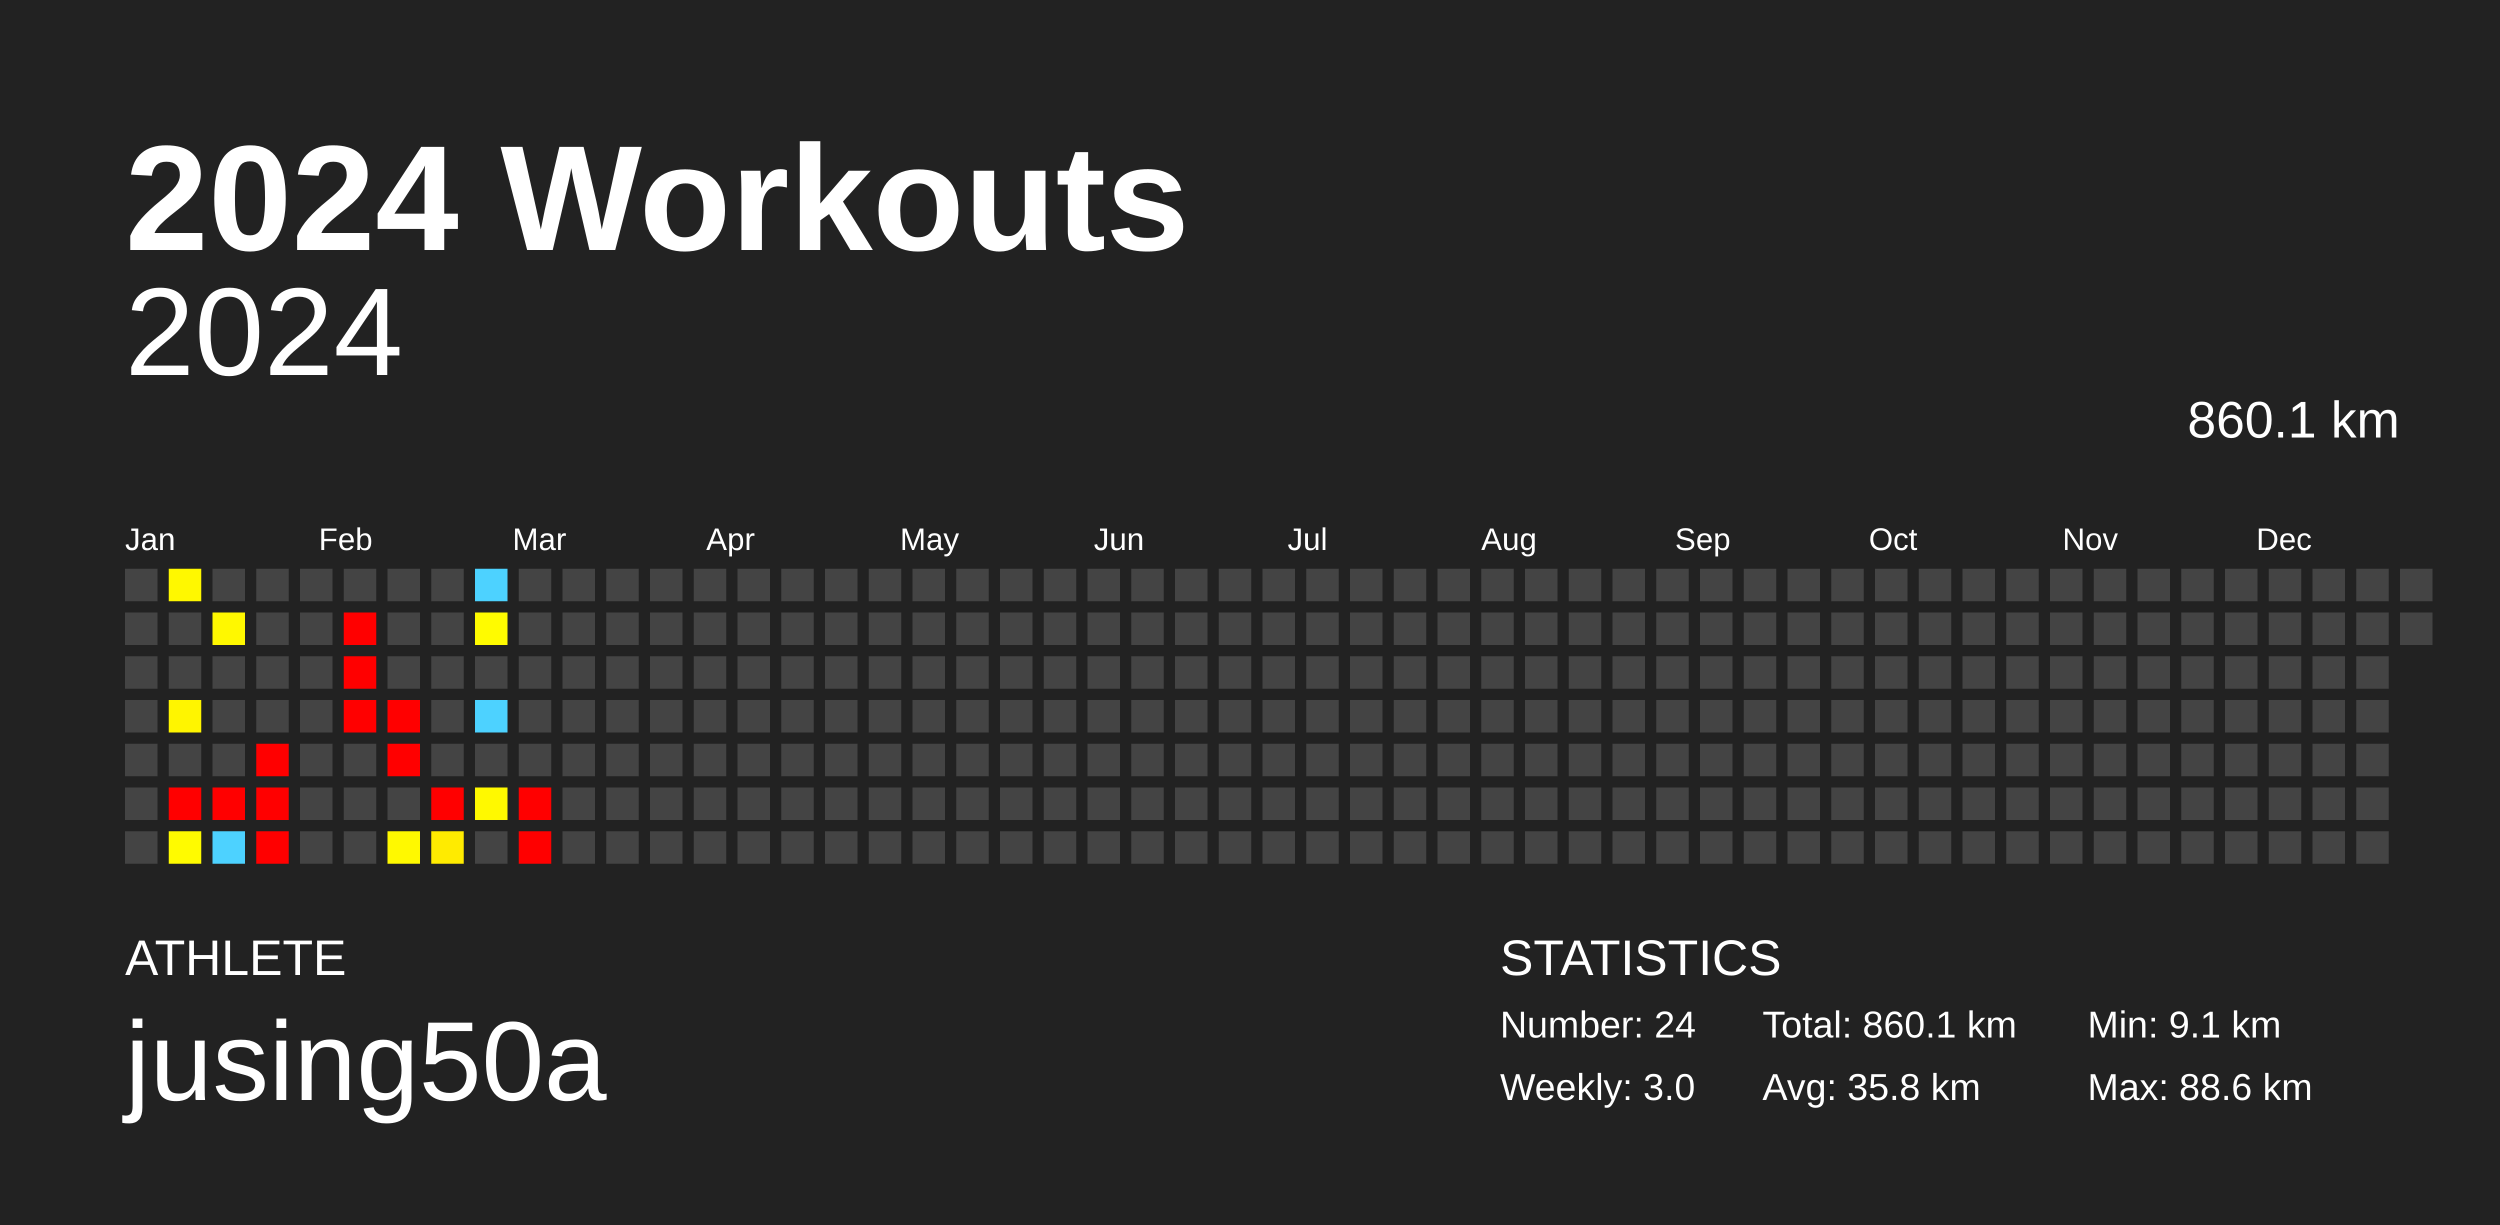
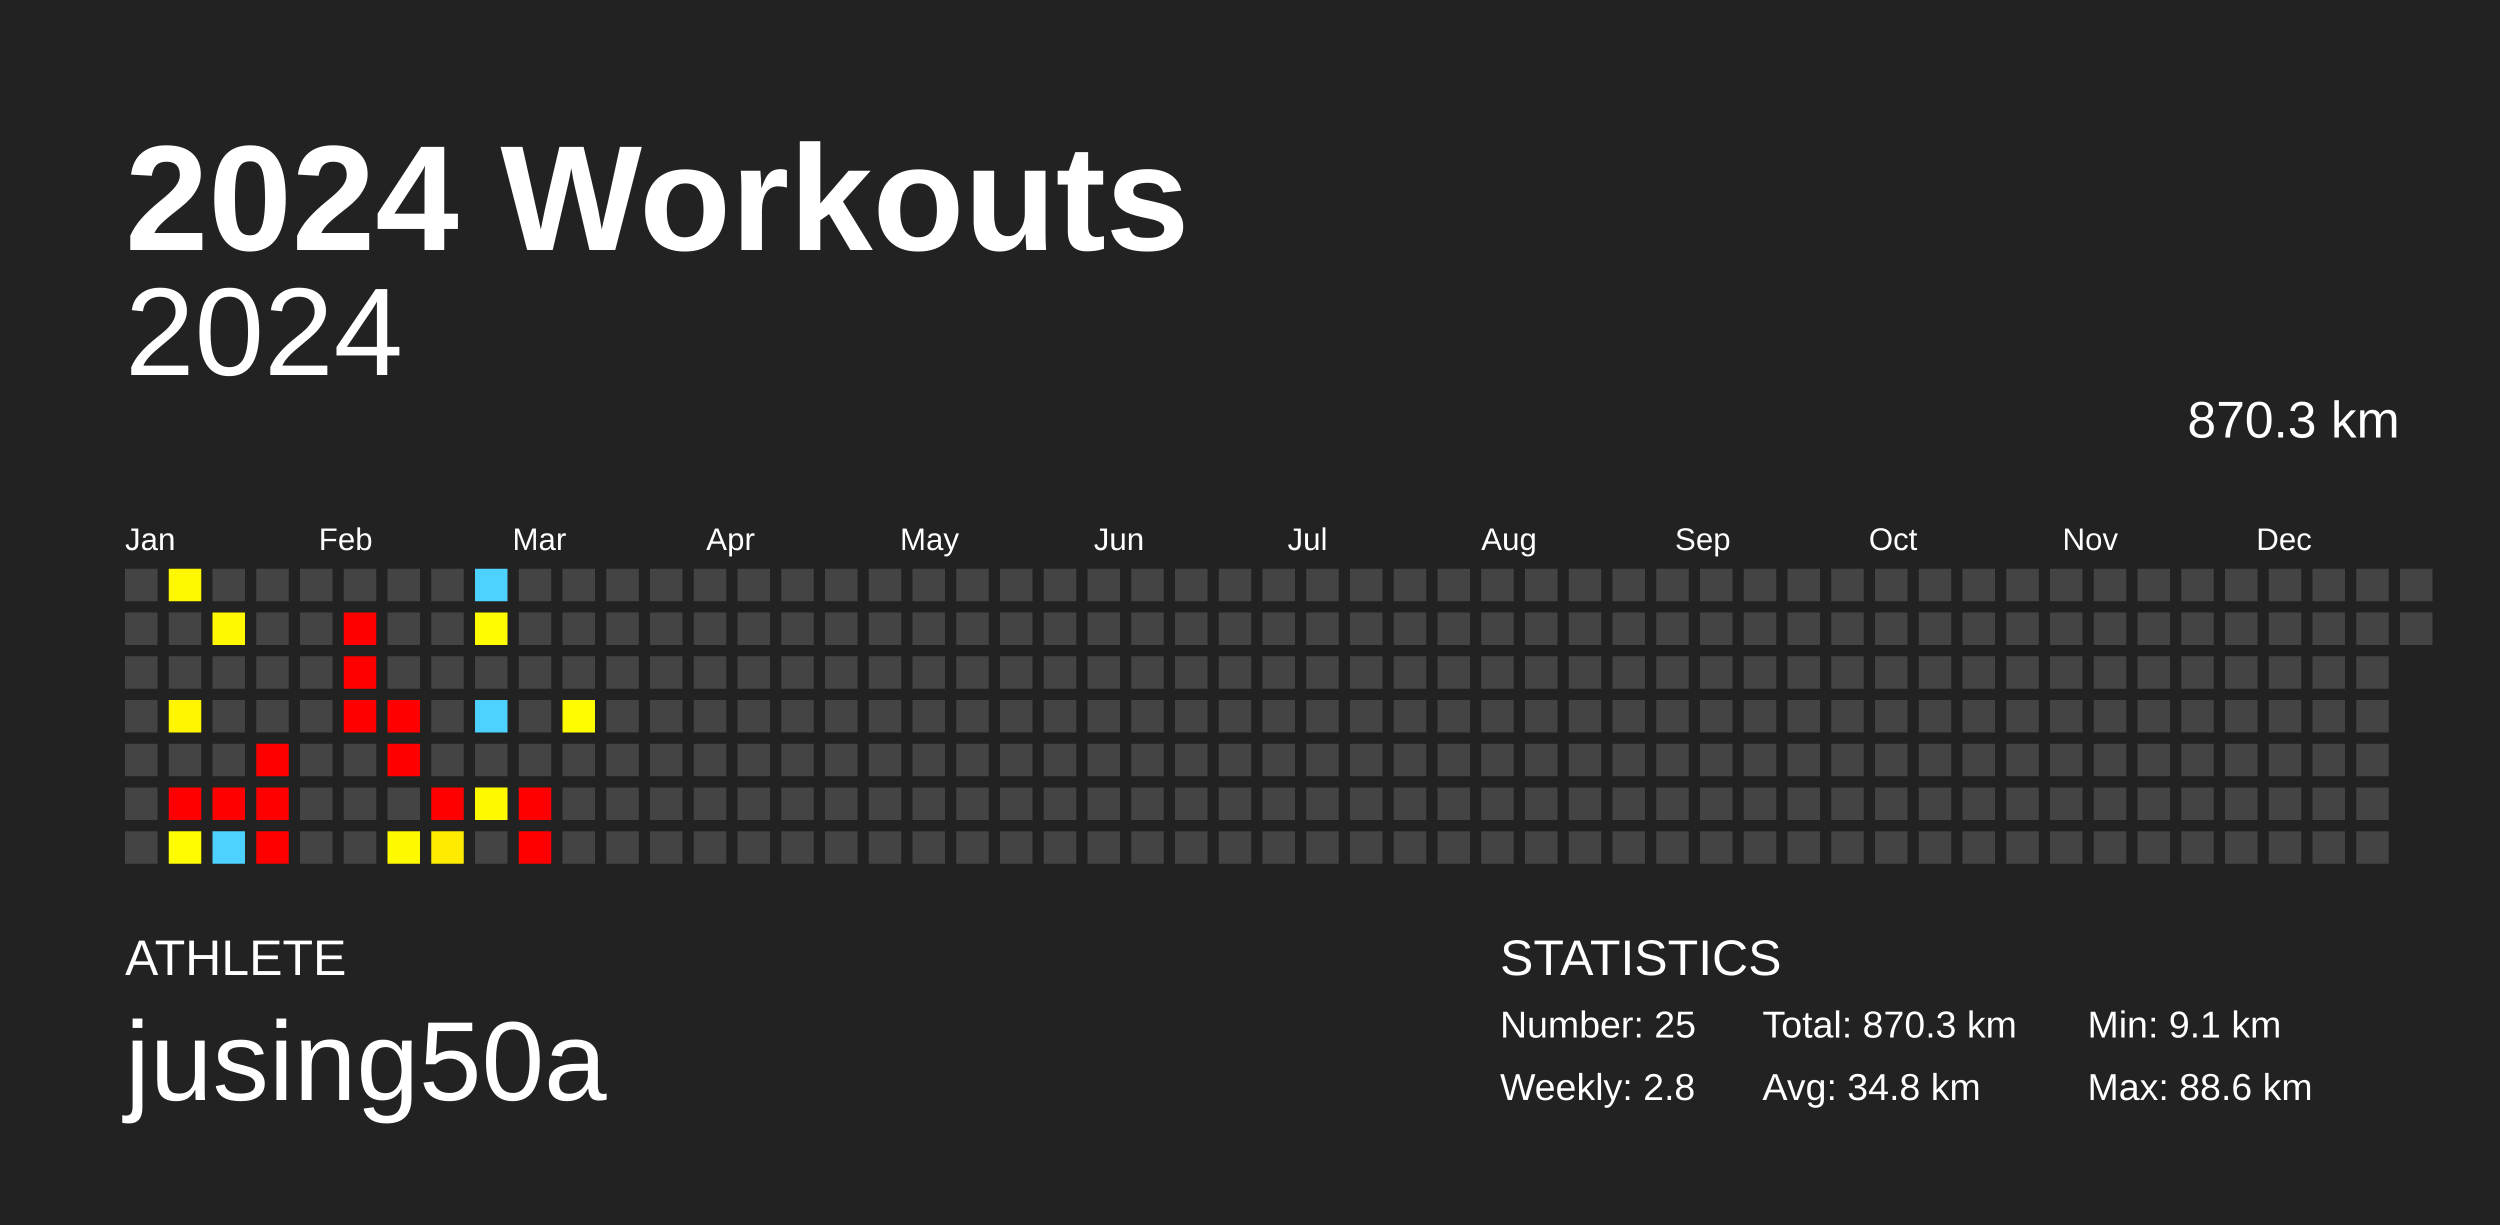
<svg xmlns="http://www.w3.org/2000/svg" baseProfile="full" height="98mm" version="1.1" viewBox="0,0,200,98" width="200mm">
  <defs />
  <rect fill="#222222" height="98" width="200" x="0" y="0" />
  <text fill="#FFFFFF" style="font-size:12px; font-family:Arial; font-weight:bold;" x="10" y="20">2024 Workouts</text>
  <text fill="#FFFFFF" style="font-size:4px; font-family:Arial" x="10" y="78">ATHLETE</text>
  <text fill="#FFFFFF" style="font-size:9px; font-family:Arial" x="10" y="88">jusing50a</text>
  <text fill="#FFFFFF" style="font-size:4px; font-family:Arial" x="120" y="78">STATISTICS</text>
-   <text fill="#FFFFFF" style="font-size:3px; font-family:Arial" x="120" y="83">Number: 24</text>
-   <text fill="#FFFFFF" style="font-size:3px; font-family:Arial" x="120" y="88">Weekly: 3.0</text>
-   <text fill="#FFFFFF" style="font-size:3px; font-family:Arial" x="141" y="83">Total: 860.1 km</text>
-   <text fill="#FFFFFF" style="font-size:3px; font-family:Arial" x="141" y="88">Avg: 35.8 km</text>
+   <text fill="#FFFFFF" style="font-size:3px; font-family:Arial" x="120" y="83">Number: 25</text>
+   <text fill="#FFFFFF" style="font-size:3px; font-family:Arial" x="120" y="88">Weekly: 2.8</text>
+   <text fill="#FFFFFF" style="font-size:3px; font-family:Arial" x="141" y="83">Total: 870.3 km</text>
+   <text fill="#FFFFFF" style="font-size:3px; font-family:Arial" x="141" y="88">Avg: 34.8 km</text>
  <text fill="#FFFFFF" style="font-size:3px; font-family:Arial" x="167" y="83">Min: 9.1 km</text>
  <text fill="#FFFFFF" style="font-size:3px; font-family:Arial" x="167" y="88">Max: 88.6 km</text>
  <text alignment-baseline="hanging" fill="#FFFFFF" style="font-size:10.0px; font-family:Arial;" x="10" y="30">2024</text>
-   <text alignment-baseline="hanging" fill="#FFFFFF" style="font-size:4.125px; font-family:Arial;" x="175" y="35">860.1 km</text>
+   <text alignment-baseline="hanging" fill="#FFFFFF" style="font-size:4.125px; font-family:Arial;" x="175" y="35">870.3 km</text>
  <text fill="#FFFFFF" style="font-size:2.5px; font-family:Arial" x="10.0" y="44">Jan</text>
  <text fill="#FFFFFF" style="font-size:2.5px; font-family:Arial" x="25.5" y="44">Feb</text>
  <text fill="#FFFFFF" style="font-size:2.5px; font-family:Arial" x="41.0" y="44">Mar</text>
  <text fill="#FFFFFF" style="font-size:2.5px; font-family:Arial" x="56.5" y="44">Apr</text>
  <text fill="#FFFFFF" style="font-size:2.5px; font-family:Arial" x="72.0" y="44">May</text>
  <text fill="#FFFFFF" style="font-size:2.5px; font-family:Arial" x="87.5" y="44">Jun</text>
  <text fill="#FFFFFF" style="font-size:2.5px; font-family:Arial" x="103.0" y="44">Jul</text>
  <text fill="#FFFFFF" style="font-size:2.5px; font-family:Arial" x="118.5" y="44">Aug</text>
  <text fill="#FFFFFF" style="font-size:2.5px; font-family:Arial" x="134.0" y="44">Sep</text>
  <text fill="#FFFFFF" style="font-size:2.5px; font-family:Arial" x="149.5" y="44">Oct</text>
  <text fill="#FFFFFF" style="font-size:2.5px; font-family:Arial" x="165.0" y="44">Nov</text>
  <text fill="#FFFFFF" style="font-size:2.5px; font-family:Arial" x="180.5" y="44">Dec</text>
  <rect fill="#444444" height="2.6" width="2.6" x="10.0" y="45.5" />
  <rect fill="#444444" height="2.6" width="2.6" x="10.0" y="49.0" />
  <rect fill="#444444" height="2.6" width="2.6" x="10.0" y="52.5" />
  <rect fill="#444444" height="2.6" width="2.6" x="10.0" y="56.0" />
  <rect fill="#444444" height="2.6" width="2.6" x="10.0" y="59.5" />
  <rect fill="#444444" height="2.6" width="2.6" x="10.0" y="63.0" />
  <rect fill="#444444" height="2.6" width="2.6" x="10.0" y="66.5" />
  <rect fill="#fff800" height="2.6" width="2.6" x="13.5" y="45.5" />
  <rect fill="#444444" height="2.6" width="2.6" x="13.5" y="49.0" />
  <rect fill="#444444" height="2.6" width="2.6" x="13.5" y="52.5" />
  <rect fill="#fff500" height="2.6" width="2.6" x="13.5" y="56.0" />
  <rect fill="#444444" height="2.6" width="2.6" x="13.5" y="59.5" />
  <rect fill="red" height="2.6" width="2.6" x="13.5" y="63.0" />
  <rect fill="#fffb00" height="2.6" width="2.6" x="13.5" y="66.5" />
  <rect fill="#444444" height="2.6" width="2.6" x="17.0" y="45.5" />
  <rect fill="#fff800" height="2.6" width="2.6" x="17.0" y="49.0" />
  <rect fill="#444444" height="2.6" width="2.6" x="17.0" y="52.5" />
  <rect fill="#444444" height="2.6" width="2.6" x="17.0" y="56.0" />
  <rect fill="#444444" height="2.6" width="2.6" x="17.0" y="59.5" />
  <rect fill="red" height="2.6" width="2.6" x="17.0" y="63.0" />
  <rect fill="#4dd2ff" height="2.6" width="2.6" x="17.0" y="66.5" />
  <rect fill="#444444" height="2.6" width="2.6" x="20.5" y="45.5" />
  <rect fill="#444444" height="2.6" width="2.6" x="20.5" y="49.0" />
  <rect fill="#444444" height="2.6" width="2.6" x="20.5" y="52.5" />
  <rect fill="#444444" height="2.6" width="2.6" x="20.5" y="56.0" />
  <rect fill="red" height="2.6" width="2.6" x="20.5" y="59.5" />
  <rect fill="red" height="2.6" width="2.6" x="20.5" y="63.0" />
  <rect fill="red" height="2.6" width="2.6" x="20.5" y="66.5" />
  <rect fill="#444444" height="2.6" width="2.6" x="24.0" y="45.5" />
  <rect fill="#444444" height="2.6" width="2.6" x="24.0" y="49.0" />
  <rect fill="#444444" height="2.6" width="2.6" x="24.0" y="52.5" />
  <rect fill="#444444" height="2.6" width="2.6" x="24.0" y="56.0" />
  <rect fill="#444444" height="2.6" width="2.6" x="24.0" y="59.5" />
  <rect fill="#444444" height="2.6" width="2.6" x="24.0" y="63.0" />
  <rect fill="#444444" height="2.6" width="2.6" x="24.0" y="66.5" />
  <rect fill="#444444" height="2.6" width="2.6" x="27.5" y="45.5" />
  <rect fill="red" height="2.6" width="2.6" x="27.5" y="49.0" />
  <rect fill="red" height="2.6" width="2.6" x="27.5" y="52.5" />
  <rect fill="red" height="2.6" width="2.6" x="27.5" y="56.0" />
  <rect fill="#444444" height="2.6" width="2.6" x="27.5" y="59.5" />
  <rect fill="#444444" height="2.6" width="2.6" x="27.5" y="63.0" />
  <rect fill="#444444" height="2.6" width="2.6" x="27.5" y="66.5" />
  <rect fill="#444444" height="2.6" width="2.6" x="31.0" y="45.5" />
  <rect fill="#444444" height="2.6" width="2.6" x="31.0" y="49.0" />
  <rect fill="#444444" height="2.6" width="2.6" x="31.0" y="52.5" />
  <rect fill="red" height="2.6" width="2.6" x="31.0" y="56.0" />
  <rect fill="red" height="2.6" width="2.6" x="31.0" y="59.5" />
  <rect fill="#444444" height="2.6" width="2.6" x="31.0" y="63.0" />
  <rect fill="#fff900" height="2.6" width="2.6" x="31.0" y="66.5" />
  <rect fill="#444444" height="2.6" width="2.6" x="34.5" y="45.5" />
  <rect fill="#444444" height="2.6" width="2.6" x="34.5" y="49.0" />
  <rect fill="#444444" height="2.6" width="2.6" x="34.5" y="52.5" />
  <rect fill="#444444" height="2.6" width="2.6" x="34.5" y="56.0" />
  <rect fill="#444444" height="2.6" width="2.6" x="34.5" y="59.5" />
  <rect fill="red" height="2.6" width="2.6" x="34.5" y="63.0" />
  <rect fill="#ffeb00" height="2.6" width="2.6" x="34.5" y="66.5" />
  <rect fill="#4dd2ff" height="2.6" width="2.6" x="38.0" y="45.5" />
  <rect fill="#fffb00" height="2.6" width="2.6" x="38.0" y="49.0" />
  <rect fill="#444444" height="2.6" width="2.6" x="38.0" y="52.5" />
  <rect fill="#4dd2ff" height="2.6" width="2.6" x="38.0" y="56.0" />
  <rect fill="#444444" height="2.6" width="2.6" x="38.0" y="59.5" />
  <rect fill="#fff900" height="2.6" width="2.6" x="38.0" y="63.0" />
  <rect fill="#444444" height="2.6" width="2.6" x="38.0" y="66.5" />
  <rect fill="#444444" height="2.6" width="2.6" x="41.5" y="45.5" />
  <rect fill="#444444" height="2.6" width="2.6" x="41.5" y="49.0" />
  <rect fill="#444444" height="2.6" width="2.6" x="41.5" y="52.5" />
  <rect fill="#444444" height="2.6" width="2.6" x="41.5" y="56.0" />
  <rect fill="#444444" height="2.6" width="2.6" x="41.5" y="59.5" />
  <rect fill="red" height="2.6" width="2.6" x="41.5" y="63.0" />
  <rect fill="red" height="2.6" width="2.6" x="41.5" y="66.5" />
  <rect fill="#444444" height="2.6" width="2.6" x="45.0" y="45.5" />
  <rect fill="#444444" height="2.6" width="2.6" x="45.0" y="49.0" />
  <rect fill="#444444" height="2.6" width="2.6" x="45.0" y="52.5" />
-   <rect fill="#444444" height="2.6" width="2.6" x="45.0" y="56.0" />
+   <rect fill="#fffc00" height="2.6" width="2.6" x="45.0" y="56.0" />
  <rect fill="#444444" height="2.6" width="2.6" x="45.0" y="59.5" />
  <rect fill="#444444" height="2.6" width="2.6" x="45.0" y="63.0" />
  <rect fill="#444444" height="2.6" width="2.6" x="45.0" y="66.5" />
  <rect fill="#444444" height="2.6" width="2.6" x="48.5" y="45.5" />
  <rect fill="#444444" height="2.6" width="2.6" x="48.5" y="49.0" />
  <rect fill="#444444" height="2.6" width="2.6" x="48.5" y="52.5" />
  <rect fill="#444444" height="2.6" width="2.6" x="48.5" y="56.0" />
  <rect fill="#444444" height="2.6" width="2.6" x="48.5" y="59.5" />
  <rect fill="#444444" height="2.6" width="2.6" x="48.5" y="63.0" />
  <rect fill="#444444" height="2.6" width="2.6" x="48.5" y="66.5" />
  <rect fill="#444444" height="2.6" width="2.6" x="52.0" y="45.5" />
  <rect fill="#444444" height="2.6" width="2.6" x="52.0" y="49.0" />
  <rect fill="#444444" height="2.6" width="2.6" x="52.0" y="52.5" />
  <rect fill="#444444" height="2.6" width="2.6" x="52.0" y="56.0" />
  <rect fill="#444444" height="2.6" width="2.6" x="52.0" y="59.5" />
  <rect fill="#444444" height="2.6" width="2.6" x="52.0" y="63.0" />
  <rect fill="#444444" height="2.6" width="2.6" x="52.0" y="66.5" />
  <rect fill="#444444" height="2.6" width="2.6" x="55.5" y="45.5" />
  <rect fill="#444444" height="2.6" width="2.6" x="55.5" y="49.0" />
  <rect fill="#444444" height="2.6" width="2.6" x="55.5" y="52.5" />
  <rect fill="#444444" height="2.6" width="2.6" x="55.5" y="56.0" />
  <rect fill="#444444" height="2.6" width="2.6" x="55.5" y="59.5" />
  <rect fill="#444444" height="2.6" width="2.6" x="55.5" y="63.0" />
  <rect fill="#444444" height="2.6" width="2.6" x="55.5" y="66.5" />
  <rect fill="#444444" height="2.6" width="2.6" x="59.0" y="45.5" />
  <rect fill="#444444" height="2.6" width="2.6" x="59.0" y="49.0" />
  <rect fill="#444444" height="2.6" width="2.6" x="59.0" y="52.5" />
  <rect fill="#444444" height="2.6" width="2.6" x="59.0" y="56.0" />
  <rect fill="#444444" height="2.6" width="2.6" x="59.0" y="59.5" />
  <rect fill="#444444" height="2.6" width="2.6" x="59.0" y="63.0" />
  <rect fill="#444444" height="2.6" width="2.6" x="59.0" y="66.5" />
  <rect fill="#444444" height="2.6" width="2.6" x="62.5" y="45.5" />
  <rect fill="#444444" height="2.6" width="2.6" x="62.5" y="49.0" />
  <rect fill="#444444" height="2.6" width="2.6" x="62.5" y="52.5" />
  <rect fill="#444444" height="2.6" width="2.6" x="62.5" y="56.0" />
  <rect fill="#444444" height="2.6" width="2.6" x="62.5" y="59.5" />
  <rect fill="#444444" height="2.6" width="2.6" x="62.5" y="63.0" />
  <rect fill="#444444" height="2.6" width="2.6" x="62.5" y="66.5" />
  <rect fill="#444444" height="2.6" width="2.6" x="66.0" y="45.5" />
  <rect fill="#444444" height="2.6" width="2.6" x="66.0" y="49.0" />
  <rect fill="#444444" height="2.6" width="2.6" x="66.0" y="52.5" />
  <rect fill="#444444" height="2.6" width="2.6" x="66.0" y="56.0" />
  <rect fill="#444444" height="2.6" width="2.6" x="66.0" y="59.5" />
  <rect fill="#444444" height="2.6" width="2.6" x="66.0" y="63.0" />
  <rect fill="#444444" height="2.6" width="2.6" x="66.0" y="66.5" />
  <rect fill="#444444" height="2.6" width="2.6" x="69.5" y="45.5" />
  <rect fill="#444444" height="2.6" width="2.6" x="69.5" y="49.0" />
  <rect fill="#444444" height="2.6" width="2.6" x="69.5" y="52.5" />
  <rect fill="#444444" height="2.6" width="2.6" x="69.5" y="56.0" />
  <rect fill="#444444" height="2.6" width="2.6" x="69.5" y="59.5" />
  <rect fill="#444444" height="2.6" width="2.6" x="69.5" y="63.0" />
  <rect fill="#444444" height="2.6" width="2.6" x="69.5" y="66.5" />
  <rect fill="#444444" height="2.6" width="2.6" x="73.0" y="45.5" />
  <rect fill="#444444" height="2.6" width="2.6" x="73.0" y="49.0" />
  <rect fill="#444444" height="2.6" width="2.6" x="73.0" y="52.5" />
  <rect fill="#444444" height="2.6" width="2.6" x="73.0" y="56.0" />
  <rect fill="#444444" height="2.6" width="2.6" x="73.0" y="59.5" />
  <rect fill="#444444" height="2.6" width="2.6" x="73.0" y="63.0" />
  <rect fill="#444444" height="2.6" width="2.6" x="73.0" y="66.5" />
  <rect fill="#444444" height="2.6" width="2.6" x="76.5" y="45.5" />
  <rect fill="#444444" height="2.6" width="2.6" x="76.5" y="49.0" />
  <rect fill="#444444" height="2.6" width="2.6" x="76.5" y="52.5" />
  <rect fill="#444444" height="2.6" width="2.6" x="76.5" y="56.0" />
  <rect fill="#444444" height="2.6" width="2.6" x="76.5" y="59.5" />
  <rect fill="#444444" height="2.6" width="2.6" x="76.5" y="63.0" />
  <rect fill="#444444" height="2.6" width="2.6" x="76.5" y="66.5" />
  <rect fill="#444444" height="2.6" width="2.6" x="80.0" y="45.5" />
  <rect fill="#444444" height="2.6" width="2.6" x="80.0" y="49.0" />
  <rect fill="#444444" height="2.6" width="2.6" x="80.0" y="52.5" />
  <rect fill="#444444" height="2.6" width="2.6" x="80.0" y="56.0" />
  <rect fill="#444444" height="2.6" width="2.6" x="80.0" y="59.5" />
  <rect fill="#444444" height="2.6" width="2.6" x="80.0" y="63.0" />
  <rect fill="#444444" height="2.6" width="2.6" x="80.0" y="66.5" />
  <rect fill="#444444" height="2.6" width="2.6" x="83.5" y="45.5" />
  <rect fill="#444444" height="2.6" width="2.6" x="83.5" y="49.0" />
  <rect fill="#444444" height="2.6" width="2.6" x="83.5" y="52.5" />
  <rect fill="#444444" height="2.6" width="2.6" x="83.5" y="56.0" />
  <rect fill="#444444" height="2.6" width="2.6" x="83.5" y="59.5" />
  <rect fill="#444444" height="2.6" width="2.6" x="83.5" y="63.0" />
  <rect fill="#444444" height="2.6" width="2.6" x="83.5" y="66.5" />
  <rect fill="#444444" height="2.6" width="2.6" x="87.0" y="45.5" />
  <rect fill="#444444" height="2.6" width="2.6" x="87.0" y="49.0" />
  <rect fill="#444444" height="2.6" width="2.6" x="87.0" y="52.5" />
  <rect fill="#444444" height="2.6" width="2.6" x="87.0" y="56.0" />
  <rect fill="#444444" height="2.6" width="2.6" x="87.0" y="59.5" />
  <rect fill="#444444" height="2.6" width="2.6" x="87.0" y="63.0" />
  <rect fill="#444444" height="2.6" width="2.6" x="87.0" y="66.5" />
  <rect fill="#444444" height="2.6" width="2.6" x="90.5" y="45.5" />
  <rect fill="#444444" height="2.6" width="2.6" x="90.5" y="49.0" />
  <rect fill="#444444" height="2.6" width="2.6" x="90.5" y="52.5" />
  <rect fill="#444444" height="2.6" width="2.6" x="90.5" y="56.0" />
  <rect fill="#444444" height="2.6" width="2.6" x="90.5" y="59.5" />
  <rect fill="#444444" height="2.6" width="2.6" x="90.5" y="63.0" />
  <rect fill="#444444" height="2.6" width="2.6" x="90.5" y="66.5" />
  <rect fill="#444444" height="2.6" width="2.6" x="94.0" y="45.5" />
  <rect fill="#444444" height="2.6" width="2.6" x="94.0" y="49.0" />
  <rect fill="#444444" height="2.6" width="2.6" x="94.0" y="52.5" />
  <rect fill="#444444" height="2.6" width="2.6" x="94.0" y="56.0" />
  <rect fill="#444444" height="2.6" width="2.6" x="94.0" y="59.5" />
  <rect fill="#444444" height="2.6" width="2.6" x="94.0" y="63.0" />
  <rect fill="#444444" height="2.6" width="2.6" x="94.0" y="66.5" />
  <rect fill="#444444" height="2.6" width="2.6" x="97.5" y="45.5" />
  <rect fill="#444444" height="2.6" width="2.6" x="97.5" y="49.0" />
  <rect fill="#444444" height="2.6" width="2.6" x="97.5" y="52.5" />
  <rect fill="#444444" height="2.6" width="2.6" x="97.5" y="56.0" />
  <rect fill="#444444" height="2.6" width="2.6" x="97.5" y="59.5" />
  <rect fill="#444444" height="2.6" width="2.6" x="97.5" y="63.0" />
  <rect fill="#444444" height="2.6" width="2.6" x="97.5" y="66.5" />
  <rect fill="#444444" height="2.6" width="2.6" x="101.0" y="45.5" />
  <rect fill="#444444" height="2.6" width="2.6" x="101.0" y="49.0" />
  <rect fill="#444444" height="2.6" width="2.6" x="101.0" y="52.5" />
  <rect fill="#444444" height="2.6" width="2.6" x="101.0" y="56.0" />
  <rect fill="#444444" height="2.6" width="2.6" x="101.0" y="59.5" />
  <rect fill="#444444" height="2.6" width="2.6" x="101.0" y="63.0" />
  <rect fill="#444444" height="2.6" width="2.6" x="101.0" y="66.5" />
  <rect fill="#444444" height="2.6" width="2.6" x="104.5" y="45.5" />
  <rect fill="#444444" height="2.6" width="2.6" x="104.5" y="49.0" />
  <rect fill="#444444" height="2.6" width="2.6" x="104.5" y="52.5" />
  <rect fill="#444444" height="2.6" width="2.6" x="104.5" y="56.0" />
  <rect fill="#444444" height="2.6" width="2.6" x="104.5" y="59.5" />
  <rect fill="#444444" height="2.6" width="2.6" x="104.5" y="63.0" />
  <rect fill="#444444" height="2.6" width="2.6" x="104.5" y="66.5" />
  <rect fill="#444444" height="2.6" width="2.6" x="108.0" y="45.5" />
  <rect fill="#444444" height="2.6" width="2.6" x="108.0" y="49.0" />
  <rect fill="#444444" height="2.6" width="2.6" x="108.0" y="52.5" />
  <rect fill="#444444" height="2.6" width="2.6" x="108.0" y="56.0" />
  <rect fill="#444444" height="2.6" width="2.6" x="108.0" y="59.5" />
  <rect fill="#444444" height="2.6" width="2.6" x="108.0" y="63.0" />
  <rect fill="#444444" height="2.6" width="2.6" x="108.0" y="66.5" />
  <rect fill="#444444" height="2.6" width="2.6" x="111.5" y="45.5" />
  <rect fill="#444444" height="2.6" width="2.6" x="111.5" y="49.0" />
  <rect fill="#444444" height="2.6" width="2.6" x="111.5" y="52.5" />
  <rect fill="#444444" height="2.6" width="2.6" x="111.5" y="56.0" />
  <rect fill="#444444" height="2.6" width="2.6" x="111.5" y="59.5" />
  <rect fill="#444444" height="2.6" width="2.6" x="111.5" y="63.0" />
  <rect fill="#444444" height="2.6" width="2.6" x="111.5" y="66.5" />
  <rect fill="#444444" height="2.6" width="2.6" x="115.0" y="45.5" />
  <rect fill="#444444" height="2.6" width="2.6" x="115.0" y="49.0" />
  <rect fill="#444444" height="2.6" width="2.6" x="115.0" y="52.5" />
  <rect fill="#444444" height="2.6" width="2.6" x="115.0" y="56.0" />
  <rect fill="#444444" height="2.6" width="2.6" x="115.0" y="59.5" />
  <rect fill="#444444" height="2.6" width="2.6" x="115.0" y="63.0" />
  <rect fill="#444444" height="2.6" width="2.6" x="115.0" y="66.5" />
  <rect fill="#444444" height="2.6" width="2.6" x="118.5" y="45.5" />
  <rect fill="#444444" height="2.6" width="2.6" x="118.5" y="49.0" />
  <rect fill="#444444" height="2.6" width="2.6" x="118.5" y="52.5" />
  <rect fill="#444444" height="2.6" width="2.6" x="118.5" y="56.0" />
  <rect fill="#444444" height="2.6" width="2.6" x="118.5" y="59.5" />
  <rect fill="#444444" height="2.6" width="2.6" x="118.5" y="63.0" />
  <rect fill="#444444" height="2.6" width="2.6" x="118.5" y="66.5" />
  <rect fill="#444444" height="2.6" width="2.6" x="122.0" y="45.5" />
  <rect fill="#444444" height="2.6" width="2.6" x="122.0" y="49.0" />
  <rect fill="#444444" height="2.6" width="2.6" x="122.0" y="52.5" />
  <rect fill="#444444" height="2.6" width="2.6" x="122.0" y="56.0" />
  <rect fill="#444444" height="2.6" width="2.6" x="122.0" y="59.5" />
  <rect fill="#444444" height="2.6" width="2.6" x="122.0" y="63.0" />
  <rect fill="#444444" height="2.6" width="2.6" x="122.0" y="66.5" />
  <rect fill="#444444" height="2.6" width="2.6" x="125.5" y="45.5" />
  <rect fill="#444444" height="2.6" width="2.6" x="125.5" y="49.0" />
  <rect fill="#444444" height="2.6" width="2.6" x="125.5" y="52.5" />
  <rect fill="#444444" height="2.6" width="2.6" x="125.5" y="56.0" />
  <rect fill="#444444" height="2.6" width="2.6" x="125.5" y="59.5" />
  <rect fill="#444444" height="2.6" width="2.6" x="125.5" y="63.0" />
  <rect fill="#444444" height="2.6" width="2.6" x="125.5" y="66.5" />
  <rect fill="#444444" height="2.6" width="2.6" x="129.0" y="45.5" />
  <rect fill="#444444" height="2.6" width="2.6" x="129.0" y="49.0" />
  <rect fill="#444444" height="2.6" width="2.6" x="129.0" y="52.5" />
  <rect fill="#444444" height="2.6" width="2.6" x="129.0" y="56.0" />
  <rect fill="#444444" height="2.6" width="2.6" x="129.0" y="59.5" />
  <rect fill="#444444" height="2.6" width="2.6" x="129.0" y="63.0" />
  <rect fill="#444444" height="2.6" width="2.6" x="129.0" y="66.5" />
  <rect fill="#444444" height="2.6" width="2.6" x="132.5" y="45.5" />
  <rect fill="#444444" height="2.6" width="2.6" x="132.5" y="49.0" />
  <rect fill="#444444" height="2.6" width="2.6" x="132.5" y="52.5" />
  <rect fill="#444444" height="2.6" width="2.6" x="132.5" y="56.0" />
  <rect fill="#444444" height="2.6" width="2.6" x="132.5" y="59.5" />
  <rect fill="#444444" height="2.6" width="2.6" x="132.5" y="63.0" />
  <rect fill="#444444" height="2.6" width="2.6" x="132.5" y="66.5" />
  <rect fill="#444444" height="2.6" width="2.6" x="136.0" y="45.5" />
  <rect fill="#444444" height="2.6" width="2.6" x="136.0" y="49.0" />
  <rect fill="#444444" height="2.6" width="2.6" x="136.0" y="52.5" />
  <rect fill="#444444" height="2.6" width="2.6" x="136.0" y="56.0" />
  <rect fill="#444444" height="2.6" width="2.6" x="136.0" y="59.5" />
  <rect fill="#444444" height="2.6" width="2.6" x="136.0" y="63.0" />
  <rect fill="#444444" height="2.6" width="2.6" x="136.0" y="66.5" />
  <rect fill="#444444" height="2.6" width="2.6" x="139.5" y="45.5" />
  <rect fill="#444444" height="2.6" width="2.6" x="139.5" y="49.0" />
  <rect fill="#444444" height="2.6" width="2.6" x="139.5" y="52.5" />
  <rect fill="#444444" height="2.6" width="2.6" x="139.5" y="56.0" />
  <rect fill="#444444" height="2.6" width="2.6" x="139.5" y="59.5" />
  <rect fill="#444444" height="2.6" width="2.6" x="139.5" y="63.0" />
  <rect fill="#444444" height="2.6" width="2.6" x="139.5" y="66.5" />
  <rect fill="#444444" height="2.6" width="2.6" x="143.0" y="45.5" />
  <rect fill="#444444" height="2.6" width="2.6" x="143.0" y="49.0" />
  <rect fill="#444444" height="2.6" width="2.6" x="143.0" y="52.5" />
  <rect fill="#444444" height="2.6" width="2.6" x="143.0" y="56.0" />
  <rect fill="#444444" height="2.6" width="2.6" x="143.0" y="59.5" />
  <rect fill="#444444" height="2.6" width="2.6" x="143.0" y="63.0" />
  <rect fill="#444444" height="2.6" width="2.6" x="143.0" y="66.5" />
  <rect fill="#444444" height="2.6" width="2.6" x="146.5" y="45.5" />
  <rect fill="#444444" height="2.6" width="2.6" x="146.5" y="49.0" />
  <rect fill="#444444" height="2.6" width="2.6" x="146.5" y="52.5" />
  <rect fill="#444444" height="2.6" width="2.6" x="146.5" y="56.0" />
  <rect fill="#444444" height="2.6" width="2.6" x="146.5" y="59.5" />
  <rect fill="#444444" height="2.6" width="2.6" x="146.5" y="63.0" />
  <rect fill="#444444" height="2.6" width="2.6" x="146.5" y="66.5" />
  <rect fill="#444444" height="2.6" width="2.6" x="150.0" y="45.5" />
  <rect fill="#444444" height="2.6" width="2.6" x="150.0" y="49.0" />
  <rect fill="#444444" height="2.6" width="2.6" x="150.0" y="52.5" />
  <rect fill="#444444" height="2.6" width="2.6" x="150.0" y="56.0" />
  <rect fill="#444444" height="2.6" width="2.6" x="150.0" y="59.5" />
  <rect fill="#444444" height="2.6" width="2.6" x="150.0" y="63.0" />
  <rect fill="#444444" height="2.6" width="2.6" x="150.0" y="66.5" />
  <rect fill="#444444" height="2.6" width="2.6" x="153.5" y="45.5" />
  <rect fill="#444444" height="2.6" width="2.6" x="153.5" y="49.0" />
  <rect fill="#444444" height="2.6" width="2.6" x="153.5" y="52.5" />
  <rect fill="#444444" height="2.6" width="2.6" x="153.5" y="56.0" />
  <rect fill="#444444" height="2.6" width="2.6" x="153.5" y="59.5" />
  <rect fill="#444444" height="2.6" width="2.6" x="153.5" y="63.0" />
  <rect fill="#444444" height="2.6" width="2.6" x="153.5" y="66.5" />
  <rect fill="#444444" height="2.6" width="2.6" x="157.0" y="45.5" />
  <rect fill="#444444" height="2.6" width="2.6" x="157.0" y="49.0" />
  <rect fill="#444444" height="2.6" width="2.6" x="157.0" y="52.5" />
  <rect fill="#444444" height="2.6" width="2.6" x="157.0" y="56.0" />
  <rect fill="#444444" height="2.6" width="2.6" x="157.0" y="59.5" />
  <rect fill="#444444" height="2.6" width="2.6" x="157.0" y="63.0" />
  <rect fill="#444444" height="2.6" width="2.6" x="157.0" y="66.5" />
  <rect fill="#444444" height="2.6" width="2.6" x="160.5" y="45.5" />
  <rect fill="#444444" height="2.6" width="2.6" x="160.5" y="49.0" />
  <rect fill="#444444" height="2.6" width="2.6" x="160.5" y="52.5" />
  <rect fill="#444444" height="2.6" width="2.6" x="160.5" y="56.0" />
  <rect fill="#444444" height="2.6" width="2.6" x="160.5" y="59.5" />
  <rect fill="#444444" height="2.6" width="2.6" x="160.5" y="63.0" />
  <rect fill="#444444" height="2.6" width="2.6" x="160.5" y="66.5" />
  <rect fill="#444444" height="2.6" width="2.6" x="164.0" y="45.5" />
  <rect fill="#444444" height="2.6" width="2.6" x="164.0" y="49.0" />
  <rect fill="#444444" height="2.6" width="2.6" x="164.0" y="52.5" />
  <rect fill="#444444" height="2.6" width="2.6" x="164.0" y="56.0" />
  <rect fill="#444444" height="2.6" width="2.6" x="164.0" y="59.5" />
  <rect fill="#444444" height="2.6" width="2.6" x="164.0" y="63.0" />
  <rect fill="#444444" height="2.6" width="2.6" x="164.0" y="66.5" />
  <rect fill="#444444" height="2.6" width="2.6" x="167.5" y="45.5" />
  <rect fill="#444444" height="2.6" width="2.6" x="167.5" y="49.0" />
  <rect fill="#444444" height="2.6" width="2.6" x="167.5" y="52.5" />
  <rect fill="#444444" height="2.6" width="2.6" x="167.5" y="56.0" />
  <rect fill="#444444" height="2.6" width="2.6" x="167.5" y="59.5" />
  <rect fill="#444444" height="2.6" width="2.6" x="167.5" y="63.0" />
  <rect fill="#444444" height="2.6" width="2.6" x="167.5" y="66.5" />
  <rect fill="#444444" height="2.6" width="2.6" x="171.0" y="45.5" />
  <rect fill="#444444" height="2.6" width="2.6" x="171.0" y="49.0" />
  <rect fill="#444444" height="2.6" width="2.6" x="171.0" y="52.5" />
  <rect fill="#444444" height="2.6" width="2.6" x="171.0" y="56.0" />
  <rect fill="#444444" height="2.6" width="2.6" x="171.0" y="59.5" />
  <rect fill="#444444" height="2.6" width="2.6" x="171.0" y="63.0" />
  <rect fill="#444444" height="2.6" width="2.6" x="171.0" y="66.5" />
  <rect fill="#444444" height="2.6" width="2.6" x="174.5" y="45.5" />
  <rect fill="#444444" height="2.6" width="2.6" x="174.5" y="49.0" />
  <rect fill="#444444" height="2.6" width="2.6" x="174.5" y="52.5" />
  <rect fill="#444444" height="2.6" width="2.6" x="174.5" y="56.0" />
  <rect fill="#444444" height="2.6" width="2.6" x="174.5" y="59.5" />
  <rect fill="#444444" height="2.6" width="2.6" x="174.5" y="63.0" />
  <rect fill="#444444" height="2.6" width="2.6" x="174.5" y="66.5" />
  <rect fill="#444444" height="2.6" width="2.6" x="178.0" y="45.5" />
  <rect fill="#444444" height="2.6" width="2.6" x="178.0" y="49.0" />
  <rect fill="#444444" height="2.6" width="2.6" x="178.0" y="52.5" />
  <rect fill="#444444" height="2.6" width="2.6" x="178.0" y="56.0" />
  <rect fill="#444444" height="2.6" width="2.6" x="178.0" y="59.5" />
  <rect fill="#444444" height="2.6" width="2.6" x="178.0" y="63.0" />
  <rect fill="#444444" height="2.6" width="2.6" x="178.0" y="66.5" />
  <rect fill="#444444" height="2.6" width="2.6" x="181.5" y="45.5" />
  <rect fill="#444444" height="2.6" width="2.6" x="181.5" y="49.0" />
  <rect fill="#444444" height="2.6" width="2.6" x="181.5" y="52.5" />
  <rect fill="#444444" height="2.6" width="2.6" x="181.5" y="56.0" />
  <rect fill="#444444" height="2.6" width="2.6" x="181.5" y="59.5" />
  <rect fill="#444444" height="2.6" width="2.6" x="181.5" y="63.0" />
  <rect fill="#444444" height="2.6" width="2.6" x="181.5" y="66.5" />
  <rect fill="#444444" height="2.6" width="2.6" x="185.0" y="45.5" />
  <rect fill="#444444" height="2.6" width="2.6" x="185.0" y="49.0" />
  <rect fill="#444444" height="2.6" width="2.6" x="185.0" y="52.5" />
  <rect fill="#444444" height="2.6" width="2.6" x="185.0" y="56.0" />
  <rect fill="#444444" height="2.6" width="2.6" x="185.0" y="59.5" />
  <rect fill="#444444" height="2.6" width="2.6" x="185.0" y="63.0" />
  <rect fill="#444444" height="2.6" width="2.6" x="185.0" y="66.5" />
  <rect fill="#444444" height="2.6" width="2.6" x="188.5" y="45.5" />
  <rect fill="#444444" height="2.6" width="2.6" x="188.5" y="49.0" />
  <rect fill="#444444" height="2.6" width="2.6" x="188.5" y="52.5" />
  <rect fill="#444444" height="2.6" width="2.6" x="188.5" y="56.0" />
  <rect fill="#444444" height="2.6" width="2.6" x="188.5" y="59.5" />
  <rect fill="#444444" height="2.6" width="2.6" x="188.5" y="63.0" />
  <rect fill="#444444" height="2.6" width="2.6" x="188.5" y="66.5" />
  <rect fill="#444444" height="2.6" width="2.6" x="192.0" y="45.5" />
  <rect fill="#444444" height="2.6" width="2.6" x="192.0" y="49.0" />
</svg>
